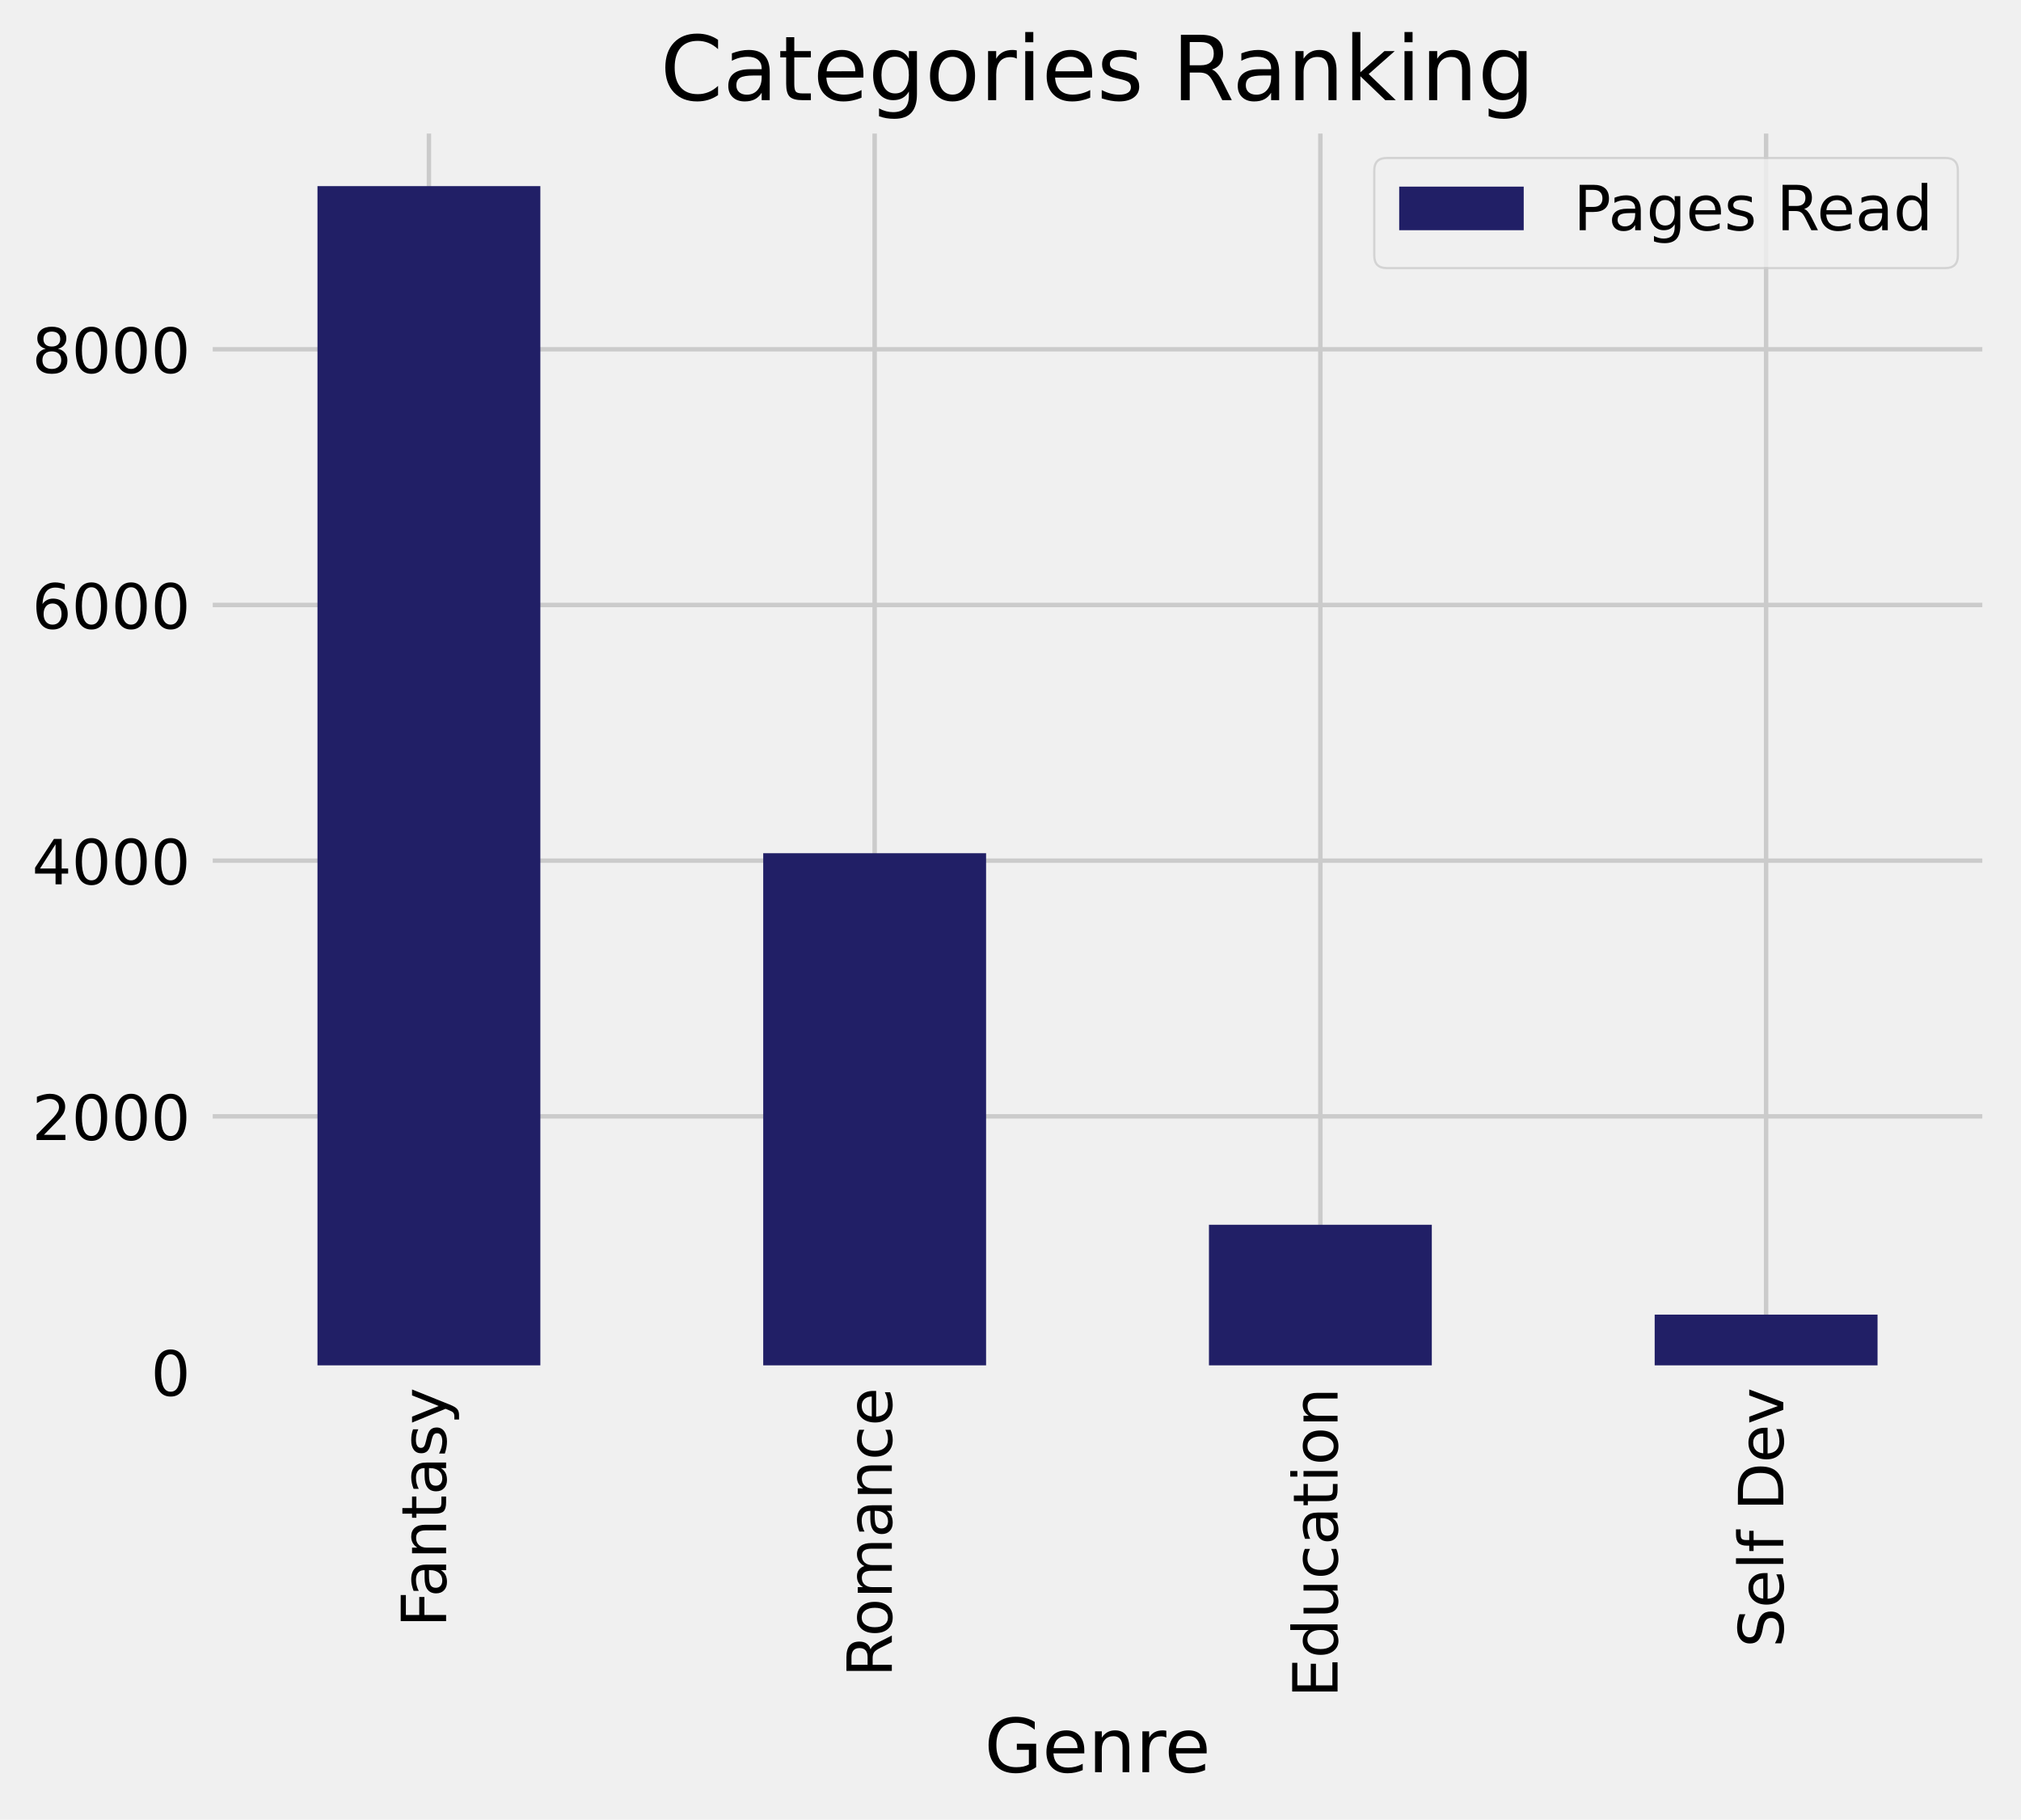
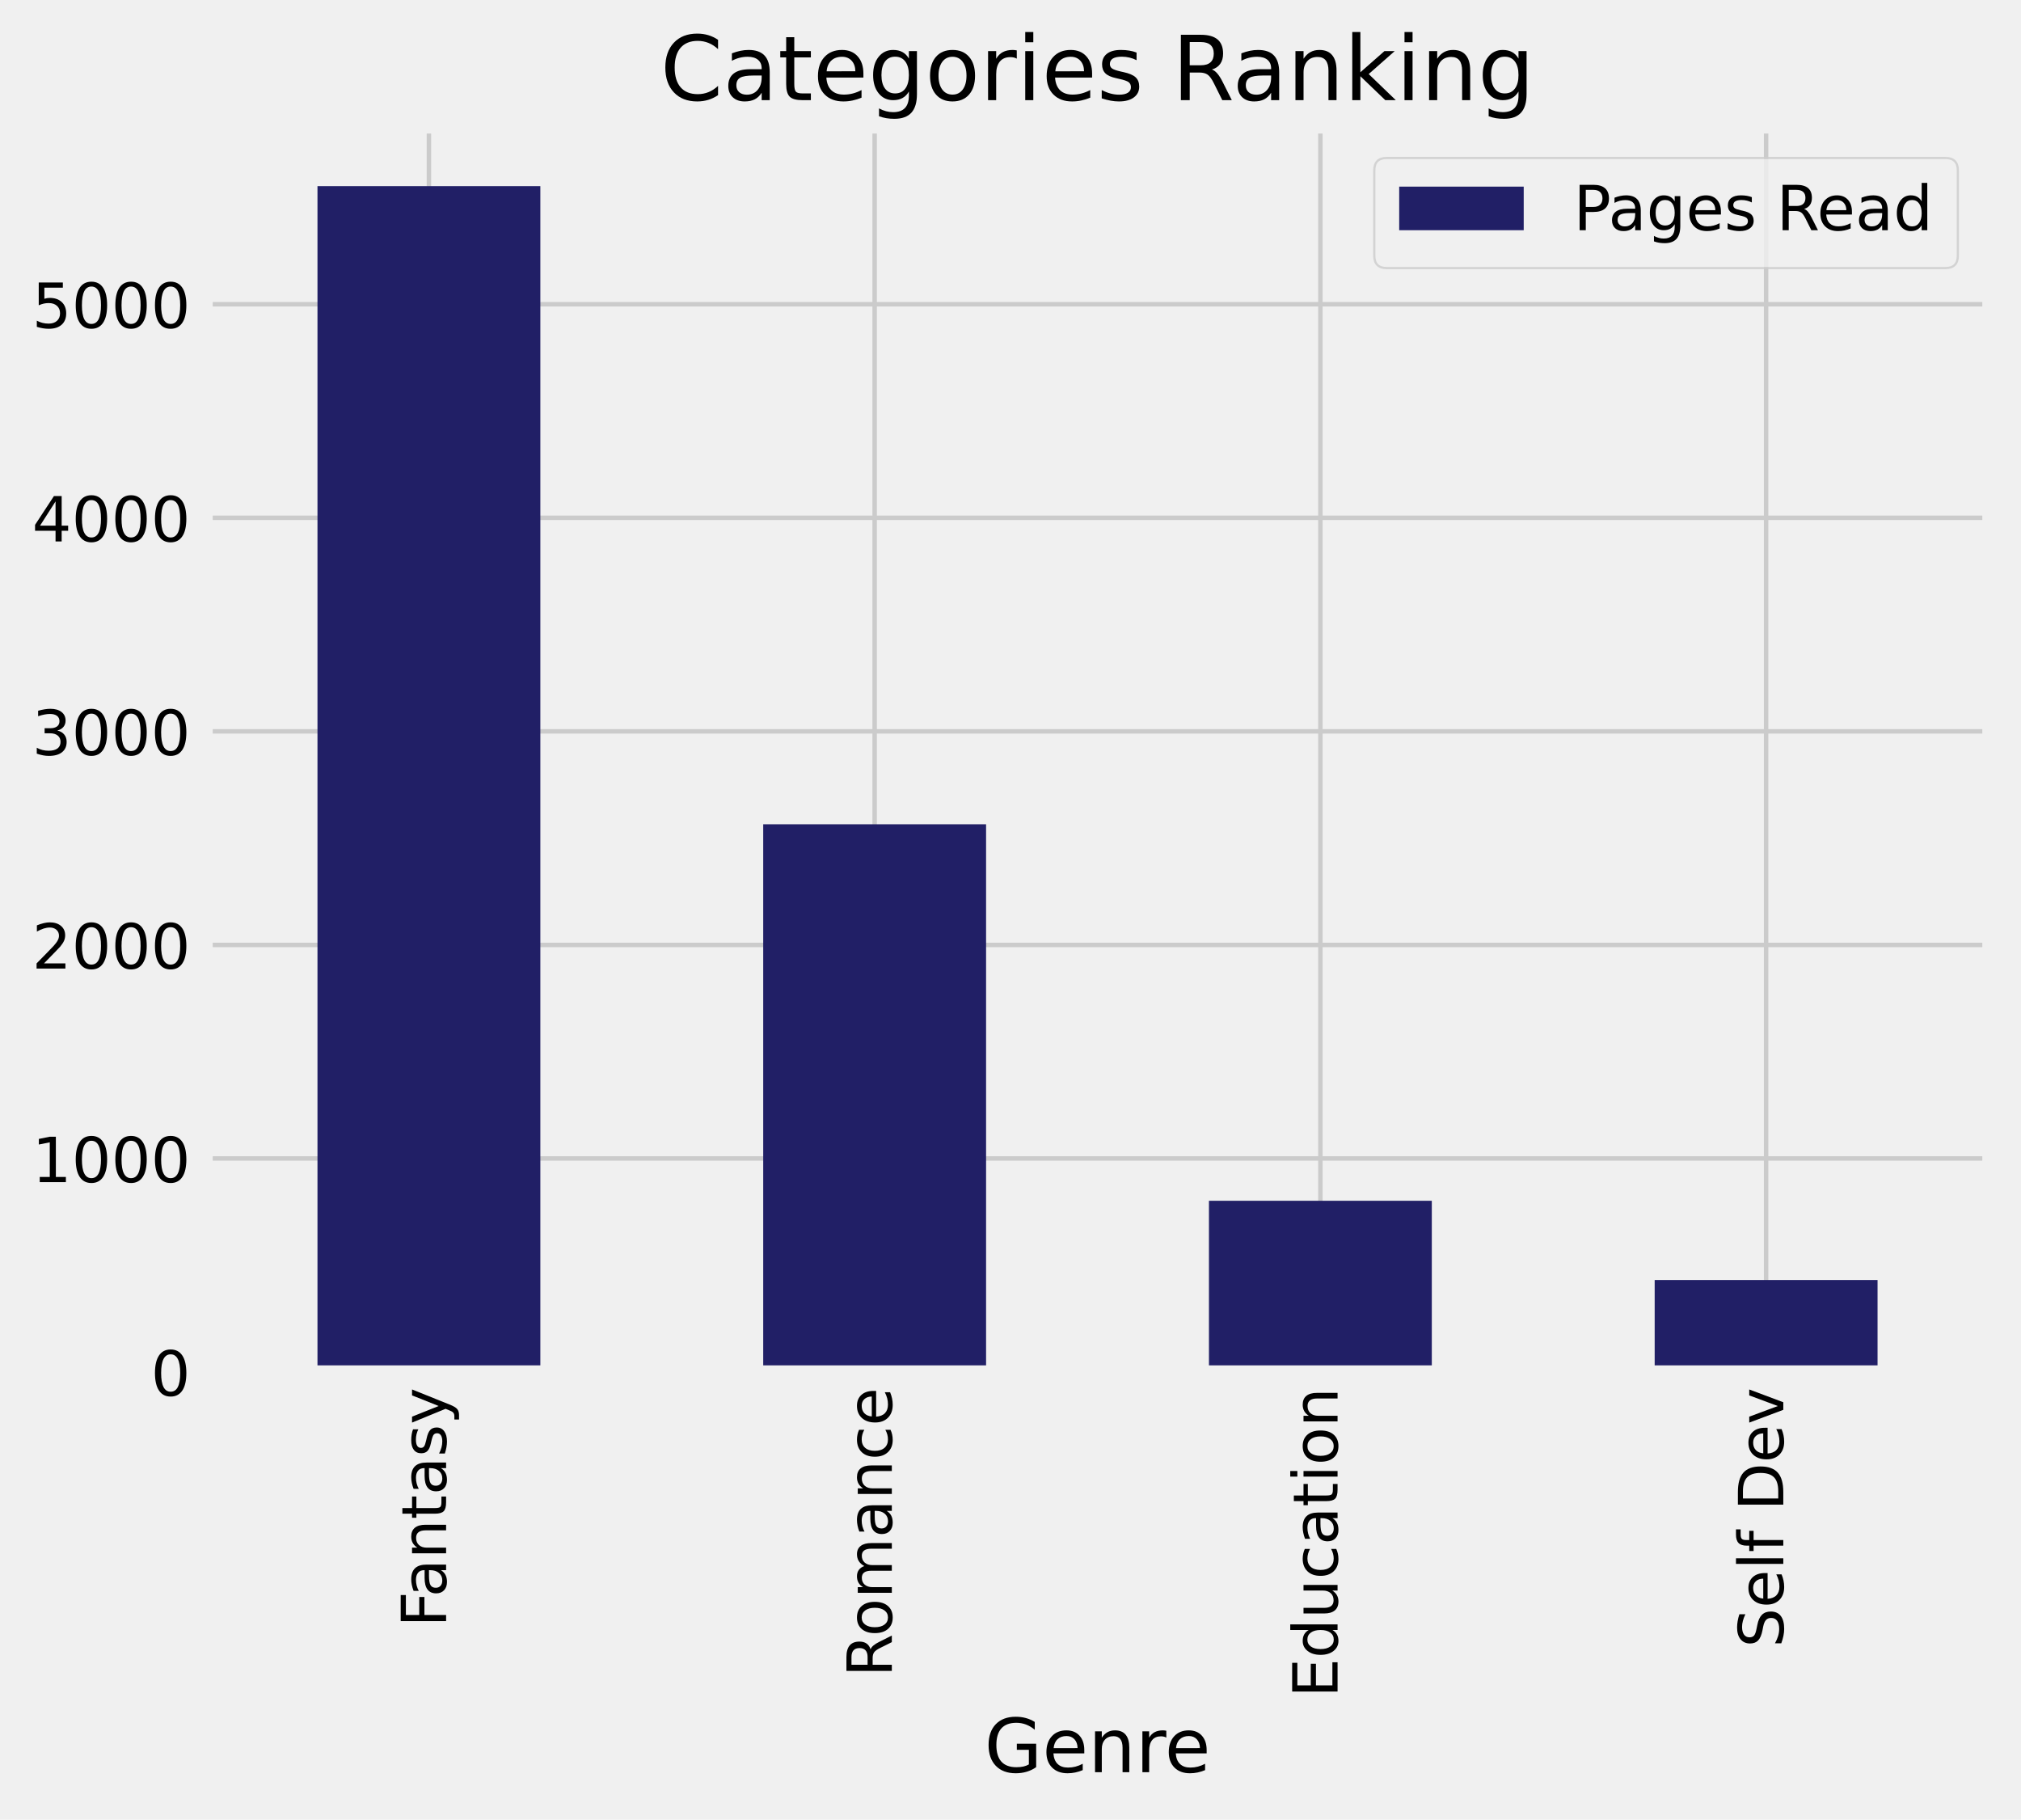
<svg xmlns="http://www.w3.org/2000/svg" xmlns:xlink="http://www.w3.org/1999/xlink" height="409.114pt" version="1.1" viewBox="0 0 454.426 409.114" width="454.426pt">
  <defs>
    <style type="text/css">
*{stroke-linecap:butt;stroke-linejoin:round;}
  </style>
  </defs>
  <g id="figure_1">
    <g id="patch_1">
      <path d="M 0 409.114  L 454.426 409.114  L 454.426 0  L 0 0  z " style="fill:#f0f0f0;" />
    </g>
    <g id="axes_1">
      <g id="patch_2">
        <path d="M 46.33 308.454  L 447.226 308.454  L 447.226 28.518  L 46.33 28.518  z " style="fill:#f0f0f0;" />
      </g>
      <g id="matplotlib.axis_1">
        <g id="xtick_1">
          <g id="line2d_1">
-             <path clip-path="url(#p2b9490c750)" d="M 96.442 308.454  L 96.442 28.518  " style="fill:none;stroke:#cbcbcb;" />
+             <path clip-path="url(#pdc44ccd1f0)" d="M 96.442 308.454  L 96.442 28.518  " style="fill:none;stroke:#cbcbcb;" />
          </g>
          <g id="line2d_2" />
          <g id="text_1">
            <defs>
              <path d="M 9.812 72.906  L 51.703 72.906  L 51.703 64.594  L 19.672 64.594  L 19.672 43.109  L 48.578 43.109  L 48.578 34.812  L 19.672 34.812  L 19.672 0  L 9.812 0  z " id="DejaVuSans-70" />
              <path d="M 34.281 27.484  Q 23.391 27.484 19.188 25  Q 14.984 22.516 14.984 16.5  Q 14.984 11.719 18.141 8.906  Q 21.297 6.109 26.703 6.109  Q 34.188 6.109 38.703 11.406  Q 43.219 16.703 43.219 25.484  L 43.219 27.484  z M 52.203 31.203  L 52.203 0  L 43.219 0  L 43.219 8.297  Q 40.141 3.328 35.547 0.953  Q 30.953 -1.422 24.312 -1.422  Q 15.922 -1.422 10.953 3.297  Q 6 8.016 6 15.922  Q 6 25.141 12.172 29.828  Q 18.359 34.516 30.609 34.516  L 43.219 34.516  L 43.219 35.406  Q 43.219 41.609 39.141 45  Q 35.062 48.391 27.688 48.391  Q 23 48.391 18.547 47.266  Q 14.109 46.141 10.016 43.891  L 10.016 52.203  Q 14.938 54.109 19.578 55.047  Q 24.219 56 28.609 56  Q 40.484 56 46.344 49.844  Q 52.203 43.703 52.203 31.203  z " id="DejaVuSans-97" />
              <path d="M 54.891 33.016  L 54.891 0  L 45.906 0  L 45.906 32.719  Q 45.906 40.484 42.875 44.328  Q 39.844 48.188 33.797 48.188  Q 26.516 48.188 22.312 43.547  Q 18.109 38.922 18.109 30.906  L 18.109 0  L 9.078 0  L 9.078 54.688  L 18.109 54.688  L 18.109 46.188  Q 21.344 51.125 25.703 53.562  Q 30.078 56 35.797 56  Q 45.219 56 50.047 50.172  Q 54.891 44.344 54.891 33.016  z " id="DejaVuSans-110" />
              <path d="M 18.312 70.219  L 18.312 54.688  L 36.812 54.688  L 36.812 47.703  L 18.312 47.703  L 18.312 18.016  Q 18.312 11.328 20.141 9.422  Q 21.969 7.516 27.594 7.516  L 36.812 7.516  L 36.812 0  L 27.594 0  Q 17.188 0 13.234 3.875  Q 9.281 7.766 9.281 18.016  L 9.281 47.703  L 2.688 47.703  L 2.688 54.688  L 9.281 54.688  L 9.281 70.219  z " id="DejaVuSans-116" />
              <path d="M 44.281 53.078  L 44.281 44.578  Q 40.484 46.531 36.375 47.5  Q 32.281 48.484 27.875 48.484  Q 21.188 48.484 17.844 46.438  Q 14.5 44.391 14.5 40.281  Q 14.5 37.156 16.891 35.375  Q 19.281 33.594 26.516 31.984  L 29.594 31.297  Q 39.156 29.25 43.188 25.516  Q 47.219 21.781 47.219 15.094  Q 47.219 7.469 41.188 3.016  Q 35.156 -1.422 24.609 -1.422  Q 20.219 -1.422 15.453 -0.562  Q 10.688 0.297 5.422 2  L 5.422 11.281  Q 10.406 8.688 15.234 7.391  Q 20.062 6.109 24.812 6.109  Q 31.156 6.109 34.562 8.281  Q 37.984 10.453 37.984 14.406  Q 37.984 18.062 35.516 20.016  Q 33.062 21.969 24.703 23.781  L 21.578 24.516  Q 13.234 26.266 9.516 29.906  Q 5.812 33.547 5.812 39.891  Q 5.812 47.609 11.281 51.797  Q 16.75 56 26.812 56  Q 31.781 56 36.172 55.266  Q 40.578 54.547 44.281 53.078  z " id="DejaVuSans-115" />
              <path d="M 32.172 -5.078  Q 28.375 -14.844 24.75 -17.812  Q 21.141 -20.797 15.094 -20.797  L 7.906 -20.797  L 7.906 -13.281  L 13.188 -13.281  Q 16.891 -13.281 18.938 -11.516  Q 21 -9.766 23.484 -3.219  L 25.094 0.875  L 2.984 54.688  L 12.5 54.688  L 29.594 11.922  L 46.688 54.688  L 56.203 54.688  z " id="DejaVuSans-121" />
            </defs>
            <g transform="translate(100.3051 365.8282)rotate(-90)scale(0.14 -0.14)">
              <use xlink:href="#DejaVuSans-70" />
              <use x="48.395" xlink:href="#DejaVuSans-97" />
              <use x="109.674" xlink:href="#DejaVuSans-110" />
              <use x="173.053" xlink:href="#DejaVuSans-116" />
              <use x="212.262" xlink:href="#DejaVuSans-97" />
              <use x="273.541" xlink:href="#DejaVuSans-115" />
              <use x="325.641" xlink:href="#DejaVuSans-121" />
            </g>
          </g>
        </g>
        <g id="xtick_2">
          <g id="line2d_3">
-             <path clip-path="url(#p2b9490c750)" d="M 196.666 308.454  L 196.666 28.518  " style="fill:none;stroke:#cbcbcb;" />
+             <path clip-path="url(#pdc44ccd1f0)" d="M 196.666 308.454  L 196.666 28.518  " style="fill:none;stroke:#cbcbcb;" />
          </g>
          <g id="line2d_4" />
          <g id="text_2">
            <defs>
              <path d="M 44.391 34.188  Q 47.562 33.109 50.562 29.594  Q 53.562 26.078 56.594 19.922  L 66.609 0  L 56 0  L 46.688 18.703  Q 43.062 26.031 39.672 28.422  Q 36.281 30.812 30.422 30.812  L 19.672 30.812  L 19.672 0  L 9.812 0  L 9.812 72.906  L 32.078 72.906  Q 44.578 72.906 50.734 67.672  Q 56.891 62.453 56.891 51.906  Q 56.891 45.016 53.688 40.469  Q 50.484 35.938 44.391 34.188  z M 19.672 64.797  L 19.672 38.922  L 32.078 38.922  Q 39.203 38.922 42.844 42.219  Q 46.484 45.516 46.484 51.906  Q 46.484 58.297 42.844 61.547  Q 39.203 64.797 32.078 64.797  z " id="DejaVuSans-82" />
              <path d="M 30.609 48.391  Q 23.391 48.391 19.188 42.75  Q 14.984 37.109 14.984 27.297  Q 14.984 17.484 19.156 11.844  Q 23.344 6.203 30.609 6.203  Q 37.797 6.203 41.984 11.859  Q 46.188 17.531 46.188 27.297  Q 46.188 37.016 41.984 42.703  Q 37.797 48.391 30.609 48.391  z M 30.609 56  Q 42.328 56 49.016 48.375  Q 55.719 40.766 55.719 27.297  Q 55.719 13.875 49.016 6.219  Q 42.328 -1.422 30.609 -1.422  Q 18.844 -1.422 12.172 6.219  Q 5.516 13.875 5.516 27.297  Q 5.516 40.766 12.172 48.375  Q 18.844 56 30.609 56  z " id="DejaVuSans-111" />
              <path d="M 52 44.188  Q 55.375 50.25 60.062 53.125  Q 64.75 56 71.094 56  Q 79.641 56 84.281 50.016  Q 88.922 44.047 88.922 33.016  L 88.922 0  L 79.891 0  L 79.891 32.719  Q 79.891 40.578 77.094 44.375  Q 74.312 48.188 68.609 48.188  Q 61.625 48.188 57.562 43.547  Q 53.516 38.922 53.516 30.906  L 53.516 0  L 44.484 0  L 44.484 32.719  Q 44.484 40.625 41.703 44.406  Q 38.922 48.188 33.109 48.188  Q 26.219 48.188 22.156 43.531  Q 18.109 38.875 18.109 30.906  L 18.109 0  L 9.078 0  L 9.078 54.688  L 18.109 54.688  L 18.109 46.188  Q 21.188 51.219 25.484 53.609  Q 29.781 56 35.688 56  Q 41.656 56 45.828 52.969  Q 50 49.953 52 44.188  z " id="DejaVuSans-109" />
              <path d="M 48.781 52.594  L 48.781 44.188  Q 44.969 46.297 41.141 47.344  Q 37.312 48.391 33.406 48.391  Q 24.656 48.391 19.812 42.844  Q 14.984 37.312 14.984 27.297  Q 14.984 17.281 19.812 11.734  Q 24.656 6.203 33.406 6.203  Q 37.312 6.203 41.141 7.25  Q 44.969 8.297 48.781 10.406  L 48.781 2.094  Q 45.016 0.344 40.984 -0.531  Q 36.969 -1.422 32.422 -1.422  Q 20.062 -1.422 12.781 6.344  Q 5.516 14.109 5.516 27.297  Q 5.516 40.672 12.859 48.328  Q 20.219 56 33.016 56  Q 37.156 56 41.109 55.141  Q 45.062 54.297 48.781 52.594  z " id="DejaVuSans-99" />
              <path d="M 56.203 29.594  L 56.203 25.203  L 14.891 25.203  Q 15.484 15.922 20.484 11.062  Q 25.484 6.203 34.422 6.203  Q 39.594 6.203 44.453 7.469  Q 49.312 8.734 54.109 11.281  L 54.109 2.781  Q 49.266 0.734 44.188 -0.344  Q 39.109 -1.422 33.891 -1.422  Q 20.797 -1.422 13.156 6.188  Q 5.516 13.812 5.516 26.812  Q 5.516 40.234 12.766 48.109  Q 20.016 56 32.328 56  Q 43.359 56 49.781 48.891  Q 56.203 41.797 56.203 29.594  z M 47.219 32.234  Q 47.125 39.594 43.094 43.984  Q 39.062 48.391 32.422 48.391  Q 24.906 48.391 20.391 44.141  Q 15.875 39.891 15.188 32.172  z " id="DejaVuSans-101" />
            </defs>
            <g transform="translate(200.5291 377.0195)rotate(-90)scale(0.14 -0.14)">
              <use xlink:href="#DejaVuSans-82" />
              <use x="64.982" xlink:href="#DejaVuSans-111" />
              <use x="126.164" xlink:href="#DejaVuSans-109" />
              <use x="223.576" xlink:href="#DejaVuSans-97" />
              <use x="284.855" xlink:href="#DejaVuSans-110" />
              <use x="348.234" xlink:href="#DejaVuSans-99" />
              <use x="403.215" xlink:href="#DejaVuSans-101" />
            </g>
          </g>
        </g>
        <g id="xtick_3">
          <g id="line2d_5">
-             <path clip-path="url(#p2b9490c750)" d="M 296.89 308.454  L 296.89 28.518  " style="fill:none;stroke:#cbcbcb;" />
+             <path clip-path="url(#pdc44ccd1f0)" d="M 296.89 308.454  L 296.89 28.518  " style="fill:none;stroke:#cbcbcb;" />
          </g>
          <g id="line2d_6" />
          <g id="text_3">
            <defs>
              <path d="M 9.812 72.906  L 55.906 72.906  L 55.906 64.594  L 19.672 64.594  L 19.672 43.016  L 54.391 43.016  L 54.391 34.719  L 19.672 34.719  L 19.672 8.297  L 56.781 8.297  L 56.781 0  L 9.812 0  z " id="DejaVuSans-69" />
              <path d="M 45.406 46.391  L 45.406 75.984  L 54.391 75.984  L 54.391 0  L 45.406 0  L 45.406 8.203  Q 42.578 3.328 38.25 0.953  Q 33.938 -1.422 27.875 -1.422  Q 17.969 -1.422 11.734 6.484  Q 5.516 14.406 5.516 27.297  Q 5.516 40.188 11.734 48.094  Q 17.969 56 27.875 56  Q 33.938 56 38.25 53.625  Q 42.578 51.266 45.406 46.391  z M 14.797 27.297  Q 14.797 17.391 18.875 11.75  Q 22.953 6.109 30.078 6.109  Q 37.203 6.109 41.297 11.75  Q 45.406 17.391 45.406 27.297  Q 45.406 37.203 41.297 42.844  Q 37.203 48.484 30.078 48.484  Q 22.953 48.484 18.875 42.844  Q 14.797 37.203 14.797 27.297  z " id="DejaVuSans-100" />
              <path d="M 8.5 21.578  L 8.5 54.688  L 17.484 54.688  L 17.484 21.922  Q 17.484 14.156 20.5 10.266  Q 23.531 6.391 29.594 6.391  Q 36.859 6.391 41.078 11.031  Q 45.312 15.672 45.312 23.688  L 45.312 54.688  L 54.297 54.688  L 54.297 0  L 45.312 0  L 45.312 8.406  Q 42.047 3.422 37.719 1  Q 33.406 -1.422 27.688 -1.422  Q 18.266 -1.422 13.375 4.438  Q 8.5 10.297 8.5 21.578  z M 31.109 56  z " id="DejaVuSans-117" />
              <path d="M 9.422 54.688  L 18.406 54.688  L 18.406 0  L 9.422 0  z M 9.422 75.984  L 18.406 75.984  L 18.406 64.594  L 9.422 64.594  z " id="DejaVuSans-105" />
            </defs>
            <g transform="translate(300.7531 381.6548)rotate(-90)scale(0.14 -0.14)">
              <use xlink:href="#DejaVuSans-69" />
              <use x="63.184" xlink:href="#DejaVuSans-100" />
              <use x="126.66" xlink:href="#DejaVuSans-117" />
              <use x="190.039" xlink:href="#DejaVuSans-99" />
              <use x="245.02" xlink:href="#DejaVuSans-97" />
              <use x="306.299" xlink:href="#DejaVuSans-116" />
              <use x="345.508" xlink:href="#DejaVuSans-105" />
              <use x="373.291" xlink:href="#DejaVuSans-111" />
              <use x="434.473" xlink:href="#DejaVuSans-110" />
            </g>
          </g>
        </g>
        <g id="xtick_4">
          <g id="line2d_7">
-             <path clip-path="url(#p2b9490c750)" d="M 397.114 308.454  L 397.114 28.518  " style="fill:none;stroke:#cbcbcb;" />
+             <path clip-path="url(#pdc44ccd1f0)" d="M 397.114 308.454  L 397.114 28.518  " style="fill:none;stroke:#cbcbcb;" />
          </g>
          <g id="line2d_8" />
          <g id="text_4">
            <defs>
              <path d="M 53.516 70.516  L 53.516 60.891  Q 47.906 63.578 42.922 64.891  Q 37.938 66.219 33.297 66.219  Q 25.25 66.219 20.875 63.094  Q 16.5 59.969 16.5 54.203  Q 16.5 49.359 19.406 46.891  Q 22.312 44.438 30.422 42.922  L 36.375 41.703  Q 47.406 39.594 52.656 34.297  Q 57.906 29 57.906 20.125  Q 57.906 9.516 50.797 4.047  Q 43.703 -1.422 29.984 -1.422  Q 24.812 -1.422 18.969 -0.25  Q 13.141 0.922 6.891 3.219  L 6.891 13.375  Q 12.891 10.016 18.656 8.297  Q 24.422 6.594 29.984 6.594  Q 38.422 6.594 43.016 9.906  Q 47.609 13.234 47.609 19.391  Q 47.609 24.75 44.312 27.781  Q 41.016 30.812 33.5 32.328  L 27.484 33.5  Q 16.453 35.688 11.516 40.375  Q 6.594 45.062 6.594 53.422  Q 6.594 63.094 13.406 68.656  Q 20.219 74.219 32.172 74.219  Q 37.312 74.219 42.625 73.281  Q 47.953 72.359 53.516 70.516  z " id="DejaVuSans-83" />
              <path d="M 9.422 75.984  L 18.406 75.984  L 18.406 0  L 9.422 0  z " id="DejaVuSans-108" />
              <path d="M 37.109 75.984  L 37.109 68.5  L 28.516 68.5  Q 23.688 68.5 21.797 66.547  Q 19.922 64.594 19.922 59.516  L 19.922 54.688  L 34.719 54.688  L 34.719 47.703  L 19.922 47.703  L 19.922 0  L 10.891 0  L 10.891 47.703  L 2.297 47.703  L 2.297 54.688  L 10.891 54.688  L 10.891 58.5  Q 10.891 67.625 15.141 71.797  Q 19.391 75.984 28.609 75.984  z " id="DejaVuSans-102" />
              <path id="DejaVuSans-32" />
              <path d="M 19.672 64.797  L 19.672 8.109  L 31.594 8.109  Q 46.688 8.109 53.688 14.938  Q 60.688 21.781 60.688 36.531  Q 60.688 51.172 53.688 57.984  Q 46.688 64.797 31.594 64.797  z M 9.812 72.906  L 30.078 72.906  Q 51.266 72.906 61.172 64.094  Q 71.094 55.281 71.094 36.531  Q 71.094 17.672 61.125 8.828  Q 51.172 0 30.078 0  L 9.812 0  z " id="DejaVuSans-68" />
              <path d="M 2.984 54.688  L 12.5 54.688  L 29.594 8.797  L 46.688 54.688  L 56.203 54.688  L 35.688 0  L 23.484 0  z " id="DejaVuSans-118" />
            </defs>
            <g transform="translate(400.9771 370.4044)rotate(-90)scale(0.14 -0.14)">
              <use xlink:href="#DejaVuSans-83" />
              <use x="63.477" xlink:href="#DejaVuSans-101" />
              <use x="125" xlink:href="#DejaVuSans-108" />
              <use x="152.783" xlink:href="#DejaVuSans-102" />
              <use x="187.988" xlink:href="#DejaVuSans-32" />
              <use x="219.775" xlink:href="#DejaVuSans-68" />
              <use x="296.777" xlink:href="#DejaVuSans-101" />
              <use x="358.301" xlink:href="#DejaVuSans-118" />
            </g>
          </g>
        </g>
        <g id="text_5">
          <defs>
            <path d="M 59.516 10.406  L 59.516 29.984  L 43.406 29.984  L 43.406 38.094  L 69.281 38.094  L 69.281 6.781  Q 63.578 2.734 56.688 0.656  Q 49.812 -1.422 42 -1.422  Q 24.906 -1.422 15.25 8.562  Q 5.609 18.562 5.609 36.375  Q 5.609 54.25 15.25 64.234  Q 24.906 74.219 42 74.219  Q 49.125 74.219 55.547 72.453  Q 61.969 70.703 67.391 67.281  L 67.391 56.781  Q 61.922 61.422 55.766 63.766  Q 49.609 66.109 42.828 66.109  Q 29.438 66.109 22.719 58.641  Q 16.016 51.172 16.016 36.375  Q 16.016 21.625 22.719 14.156  Q 29.438 6.688 42.828 6.688  Q 48.047 6.688 52.141 7.594  Q 56.25 8.5 59.516 10.406  z " id="DejaVuSans-71" />
            <path d="M 41.109 46.297  Q 39.594 47.172 37.812 47.578  Q 36.031 48 33.891 48  Q 26.266 48 22.188 43.047  Q 18.109 38.094 18.109 28.812  L 18.109 0  L 9.078 0  L 9.078 54.688  L 18.109 54.688  L 18.109 46.188  Q 20.953 51.172 25.484 53.578  Q 30.031 56 36.531 56  Q 37.453 56 38.578 55.875  Q 39.703 55.766 41.062 55.516  z " id="DejaVuSans-114" />
          </defs>
          <g transform="translate(221.3444 398.4201)scale(0.168 -0.168)">
            <use xlink:href="#DejaVuSans-71" />
            <use x="77.49" xlink:href="#DejaVuSans-101" />
            <use x="139.014" xlink:href="#DejaVuSans-110" />
            <use x="202.393" xlink:href="#DejaVuSans-114" />
            <use x="241.256" xlink:href="#DejaVuSans-101" />
          </g>
        </g>
      </g>
      <g id="matplotlib.axis_2">
        <g id="ytick_1">
          <g id="line2d_9">
-             <path clip-path="url(#p2b9490c750)" d="M 46.33 308.454  L 447.226 308.454  " style="fill:none;stroke:#cbcbcb;" />
+             <path clip-path="url(#pdc44ccd1f0)" d="M 46.33 308.454  L 447.226 308.454  " style="fill:none;stroke:#cbcbcb;" />
          </g>
          <g id="line2d_10" />
          <g id="text_6">
            <defs>
              <path d="M 31.781 66.406  Q 24.172 66.406 20.328 58.906  Q 16.5 51.422 16.5 36.375  Q 16.5 21.391 20.328 13.891  Q 24.172 6.391 31.781 6.391  Q 39.453 6.391 43.281 13.891  Q 47.125 21.391 47.125 36.375  Q 47.125 51.422 43.281 58.906  Q 39.453 66.406 31.781 66.406  z M 31.781 74.219  Q 44.047 74.219 50.516 64.516  Q 56.984 54.828 56.984 36.375  Q 56.984 17.969 50.516 8.266  Q 44.047 -1.422 31.781 -1.422  Q 19.531 -1.422 13.062 8.266  Q 6.594 17.969 6.594 36.375  Q 6.594 54.828 13.062 64.516  Q 19.531 74.219 31.781 74.219  z " id="DejaVuSans-48" />
            </defs>
            <g transform="translate(33.9225 313.7734)scale(0.14 -0.14)">
              <use xlink:href="#DejaVuSans-48" />
            </g>
          </g>
        </g>
        <g id="ytick_2">
          <g id="line2d_11">
-             <path clip-path="url(#p2b9490c750)" d="M 46.33 250.972  L 447.226 250.972  " style="fill:none;stroke:#cbcbcb;" />
+             <path clip-path="url(#pdc44ccd1f0)" d="M 46.33 260.443  L 447.226 260.443  " style="fill:none;stroke:#cbcbcb;" />
          </g>
          <g id="line2d_12" />
          <g id="text_7">
            <defs>
-               <path d="M 19.188 8.297  L 53.609 8.297  L 53.609 0  L 7.328 0  L 7.328 8.297  Q 12.938 14.109 22.625 23.891  Q 32.328 33.688 34.812 36.531  Q 39.547 41.844 41.422 45.531  Q 43.312 49.219 43.312 52.781  Q 43.312 58.594 39.234 62.25  Q 35.156 65.922 28.609 65.922  Q 23.969 65.922 18.812 64.312  Q 13.672 62.703 7.812 59.422  L 7.812 69.391  Q 13.766 71.781 18.938 73  Q 24.125 74.219 28.422 74.219  Q 39.75 74.219 46.484 68.547  Q 53.219 62.891 53.219 53.422  Q 53.219 48.922 51.531 44.891  Q 49.859 40.875 45.406 35.406  Q 44.188 33.984 37.641 27.219  Q 31.109 20.453 19.188 8.297  z " id="DejaVuSans-50" />
-             </defs>
-             <g transform="translate(7.2 256.2905)scale(0.14 -0.14)">
-               <use xlink:href="#DejaVuSans-50" />
+               <path d="M 12.406 8.297  L 28.516 8.297  L 28.516 63.922  L 10.984 60.406  L 10.984 69.391  L 28.422 72.906  L 38.281 72.906  L 38.281 8.297  L 54.391 8.297  L 54.391 0  L 12.406 0  z " id="DejaVuSans-49" />
+             </defs>
+             <g transform="translate(7.2 265.7622)scale(0.14 -0.14)">
+               <use xlink:href="#DejaVuSans-49" />
              <use x="63.623" xlink:href="#DejaVuSans-48" />
              <use x="127.246" xlink:href="#DejaVuSans-48" />
              <use x="190.869" xlink:href="#DejaVuSans-48" />
            </g>
          </g>
        </g>
        <g id="ytick_3">
          <g id="line2d_13">
-             <path clip-path="url(#p2b9490c750)" d="M 46.33 193.489  L 447.226 193.489  " style="fill:none;stroke:#cbcbcb;" />
+             <path clip-path="url(#pdc44ccd1f0)" d="M 46.33 212.432  L 447.226 212.432  " style="fill:none;stroke:#cbcbcb;" />
          </g>
          <g id="line2d_14" />
          <g id="text_8">
            <defs>
-               <path d="M 37.797 64.312  L 12.891 25.391  L 37.797 25.391  z M 35.203 72.906  L 47.609 72.906  L 47.609 25.391  L 58.016 25.391  L 58.016 17.188  L 47.609 17.188  L 47.609 0  L 37.797 0  L 37.797 17.188  L 4.891 17.188  L 4.891 26.703  z " id="DejaVuSans-52" />
-             </defs>
-             <g transform="translate(7.2 198.8075)scale(0.14 -0.14)">
-               <use xlink:href="#DejaVuSans-52" />
+               <path d="M 19.188 8.297  L 53.609 8.297  L 53.609 0  L 7.328 0  L 7.328 8.297  Q 12.938 14.109 22.625 23.891  Q 32.328 33.688 34.812 36.531  Q 39.547 41.844 41.422 45.531  Q 43.312 49.219 43.312 52.781  Q 43.312 58.594 39.234 62.25  Q 35.156 65.922 28.609 65.922  Q 23.969 65.922 18.812 64.312  Q 13.672 62.703 7.812 59.422  L 7.812 69.391  Q 13.766 71.781 18.938 73  Q 24.125 74.219 28.422 74.219  Q 39.75 74.219 46.484 68.547  Q 53.219 62.891 53.219 53.422  Q 53.219 48.922 51.531 44.891  Q 49.859 40.875 45.406 35.406  Q 44.188 33.984 37.641 27.219  Q 31.109 20.453 19.188 8.297  z " id="DejaVuSans-50" />
+             </defs>
+             <g transform="translate(7.2 217.7511)scale(0.14 -0.14)">
+               <use xlink:href="#DejaVuSans-50" />
              <use x="63.623" xlink:href="#DejaVuSans-48" />
              <use x="127.246" xlink:href="#DejaVuSans-48" />
              <use x="190.869" xlink:href="#DejaVuSans-48" />
            </g>
          </g>
        </g>
        <g id="ytick_4">
          <g id="line2d_15">
-             <path clip-path="url(#p2b9490c750)" d="M 46.33 136.006  L 447.226 136.006  " style="fill:none;stroke:#cbcbcb;" />
+             <path clip-path="url(#pdc44ccd1f0)" d="M 46.33 164.421  L 447.226 164.421  " style="fill:none;stroke:#cbcbcb;" />
          </g>
          <g id="line2d_16" />
          <g id="text_9">
            <defs>
-               <path d="M 33.016 40.375  Q 26.375 40.375 22.484 35.828  Q 18.609 31.297 18.609 23.391  Q 18.609 15.531 22.484 10.953  Q 26.375 6.391 33.016 6.391  Q 39.656 6.391 43.531 10.953  Q 47.406 15.531 47.406 23.391  Q 47.406 31.297 43.531 35.828  Q 39.656 40.375 33.016 40.375  z M 52.594 71.297  L 52.594 62.312  Q 48.875 64.062 45.094 64.984  Q 41.312 65.922 37.594 65.922  Q 27.828 65.922 22.672 59.328  Q 17.531 52.734 16.797 39.406  Q 19.672 43.656 24.016 45.922  Q 28.375 48.188 33.594 48.188  Q 44.578 48.188 50.953 41.516  Q 57.328 34.859 57.328 23.391  Q 57.328 12.156 50.688 5.359  Q 44.047 -1.422 33.016 -1.422  Q 20.359 -1.422 13.672 8.266  Q 6.984 17.969 6.984 36.375  Q 6.984 53.656 15.188 63.938  Q 23.391 74.219 37.203 74.219  Q 40.922 74.219 44.703 73.484  Q 48.484 72.75 52.594 71.297  z " id="DejaVuSans-54" />
-             </defs>
-             <g transform="translate(7.2 141.3246)scale(0.14 -0.14)">
-               <use xlink:href="#DejaVuSans-54" />
+               <path d="M 40.578 39.312  Q 47.656 37.797 51.625 33  Q 55.609 28.219 55.609 21.188  Q 55.609 10.406 48.188 4.484  Q 40.766 -1.422 27.094 -1.422  Q 22.516 -1.422 17.656 -0.516  Q 12.797 0.391 7.625 2.203  L 7.625 11.719  Q 11.719 9.328 16.594 8.109  Q 21.484 6.891 26.812 6.891  Q 36.078 6.891 40.938 10.547  Q 45.797 14.203 45.797 21.188  Q 45.797 27.641 41.281 31.266  Q 36.766 34.906 28.719 34.906  L 20.219 34.906  L 20.219 43.016  L 29.109 43.016  Q 36.375 43.016 40.234 45.922  Q 44.094 48.828 44.094 54.297  Q 44.094 59.906 40.109 62.906  Q 36.141 65.922 28.719 65.922  Q 24.656 65.922 20.016 65.031  Q 15.375 64.156 9.812 62.312  L 9.812 71.094  Q 15.438 72.656 20.344 73.438  Q 25.25 74.219 29.594 74.219  Q 40.828 74.219 47.359 69.109  Q 53.906 64.016 53.906 55.328  Q 53.906 49.266 50.438 45.094  Q 46.969 40.922 40.578 39.312  z " id="DejaVuSans-51" />
+             </defs>
+             <g transform="translate(7.2 169.74)scale(0.14 -0.14)">
+               <use xlink:href="#DejaVuSans-51" />
              <use x="63.623" xlink:href="#DejaVuSans-48" />
              <use x="127.246" xlink:href="#DejaVuSans-48" />
              <use x="190.869" xlink:href="#DejaVuSans-48" />
            </g>
          </g>
        </g>
        <g id="ytick_5">
          <g id="line2d_17">
-             <path clip-path="url(#p2b9490c750)" d="M 46.33 78.523  L 447.226 78.523  " style="fill:none;stroke:#cbcbcb;" />
+             <path clip-path="url(#pdc44ccd1f0)" d="M 46.33 116.41  L 447.226 116.41  " style="fill:none;stroke:#cbcbcb;" />
          </g>
          <g id="line2d_18" />
          <g id="text_10">
            <defs>
-               <path d="M 31.781 34.625  Q 24.75 34.625 20.719 30.859  Q 16.703 27.094 16.703 20.516  Q 16.703 13.922 20.719 10.156  Q 24.75 6.391 31.781 6.391  Q 38.812 6.391 42.859 10.172  Q 46.922 13.969 46.922 20.516  Q 46.922 27.094 42.891 30.859  Q 38.875 34.625 31.781 34.625  z M 21.922 38.812  Q 15.578 40.375 12.031 44.719  Q 8.5 49.078 8.5 55.328  Q 8.5 64.062 14.719 69.141  Q 20.953 74.219 31.781 74.219  Q 42.672 74.219 48.875 69.141  Q 55.078 64.062 55.078 55.328  Q 55.078 49.078 51.531 44.719  Q 48 40.375 41.703 38.812  Q 48.828 37.156 52.797 32.312  Q 56.781 27.484 56.781 20.516  Q 56.781 9.906 50.312 4.234  Q 43.844 -1.422 31.781 -1.422  Q 19.734 -1.422 13.25 4.234  Q 6.781 9.906 6.781 20.516  Q 6.781 27.484 10.781 32.312  Q 14.797 37.156 21.922 38.812  z M 18.312 54.391  Q 18.312 48.734 21.844 45.562  Q 25.391 42.391 31.781 42.391  Q 38.141 42.391 41.719 45.562  Q 45.312 48.734 45.312 54.391  Q 45.312 60.062 41.719 63.234  Q 38.141 66.406 31.781 66.406  Q 25.391 66.406 21.844 63.234  Q 18.312 60.062 18.312 54.391  z " id="DejaVuSans-56" />
-             </defs>
-             <g transform="translate(7.2 83.84173)scale(0.14 -0.14)">
-               <use xlink:href="#DejaVuSans-56" />
+               <path d="M 37.797 64.312  L 12.891 25.391  L 37.797 25.391  z M 35.203 72.906  L 47.609 72.906  L 47.609 25.391  L 58.016 25.391  L 58.016 17.188  L 47.609 17.188  L 47.609 0  L 37.797 0  L 37.797 17.188  L 4.891 17.188  L 4.891 26.703  z " id="DejaVuSans-52" />
+             </defs>
+             <g transform="translate(7.2 121.7289)scale(0.14 -0.14)">
+               <use xlink:href="#DejaVuSans-52" />
+               <use x="63.623" xlink:href="#DejaVuSans-48" />
+               <use x="127.246" xlink:href="#DejaVuSans-48" />
+               <use x="190.869" xlink:href="#DejaVuSans-48" />
+             </g>
+           </g>
+         </g>
+         <g id="ytick_6">
+           <g id="line2d_19">
+             <path clip-path="url(#pdc44ccd1f0)" d="M 46.33 68.399  L 447.226 68.399  " style="fill:none;stroke:#cbcbcb;" />
+           </g>
+           <g id="line2d_20" />
+           <g id="text_11">
+             <defs>
+               <path d="M 10.797 72.906  L 49.516 72.906  L 49.516 64.594  L 19.828 64.594  L 19.828 46.734  Q 21.969 47.469 24.109 47.828  Q 26.266 48.188 28.422 48.188  Q 40.625 48.188 47.75 41.5  Q 54.891 34.812 54.891 23.391  Q 54.891 11.625 47.562 5.094  Q 40.234 -1.422 26.906 -1.422  Q 22.312 -1.422 17.547 -0.641  Q 12.797 0.141 7.719 1.703  L 7.719 11.625  Q 12.109 9.234 16.797 8.062  Q 21.484 6.891 26.703 6.891  Q 35.156 6.891 40.078 11.328  Q 45.016 15.766 45.016 23.391  Q 45.016 31 40.078 35.438  Q 35.156 39.891 26.703 39.891  Q 22.75 39.891 18.812 39.016  Q 14.891 38.141 10.797 36.281  z " id="DejaVuSans-53" />
+             </defs>
+             <g transform="translate(7.2 73.71779)scale(0.14 -0.14)">
+               <use xlink:href="#DejaVuSans-53" />
              <use x="63.623" xlink:href="#DejaVuSans-48" />
              <use x="127.246" xlink:href="#DejaVuSans-48" />
              <use x="190.869" xlink:href="#DejaVuSans-48" />
            </g>
          </g>
        </g>
      </g>
      <g id="patch_3">
-         <path clip-path="url(#p2b9490c750)" d="M 71.386 308.454  L 121.498 308.454  L 121.498 41.849  L 71.386 41.849  z " style="fill:#211f66;" />
+         <path clip-path="url(#pdc44ccd1f0)" d="M 71.386 308.454  L 121.498 308.454  L 121.498 41.849  L 71.386 41.849  z " style="fill:#211f66;" />
      </g>
      <g id="patch_4">
-         <path clip-path="url(#p2b9490c750)" d="M 171.61 308.454  L 221.722 308.454  L 221.722 191.822  L 171.61 191.822  z " style="fill:#211f66;" />
+         <path clip-path="url(#pdc44ccd1f0)" d="M 171.61 308.454  L 221.722 308.454  L 221.722 185.306  L 171.61 185.306  z " style="fill:#211f66;" />
      </g>
      <g id="patch_5">
-         <path clip-path="url(#p2b9490c750)" d="M 271.834 308.454  L 321.946 308.454  L 321.946 275.344  L 271.834 275.344  z " style="fill:#211f66;" />
+         <path clip-path="url(#pdc44ccd1f0)" d="M 271.834 308.454  L 321.946 308.454  L 321.946 269.95  L 271.834 269.95  z " style="fill:#211f66;" />
      </g>
      <g id="patch_6">
-         <path clip-path="url(#p2b9490c750)" d="M 372.058 308.454  L 422.17 308.454  L 422.17 295.55  L 372.058 295.55  z " style="fill:#211f66;" />
+         <path clip-path="url(#pdc44ccd1f0)" d="M 372.058 308.454  L 422.17 308.454  L 422.17 287.762  L 372.058 287.762  z " style="fill:#211f66;" />
      </g>
      <g id="patch_7">
        <path d="M 46.33 308.454  L 46.33 28.518  " style="fill:none;stroke:#f0f0f0;stroke-linecap:square;stroke-linejoin:miter;stroke-width:3;" />
      </g>
      <g id="patch_8">
        <path d="M 447.226 308.454  L 447.226 28.518  " style="fill:none;stroke:#f0f0f0;stroke-linecap:square;stroke-linejoin:miter;stroke-width:3;" />
      </g>
      <g id="patch_9">
        <path d="M 46.33 308.454  L 447.226 308.454  " style="fill:none;stroke:#f0f0f0;stroke-linecap:square;stroke-linejoin:miter;stroke-width:3;" />
      </g>
      <g id="patch_10">
        <path d="M 46.33 28.518  L 447.226 28.518  " style="fill:none;stroke:#f0f0f0;stroke-linecap:square;stroke-linejoin:miter;stroke-width:3;" />
      </g>
-       <g id="text_11">
+       <g id="text_12">
        <defs>
          <path d="M 64.406 67.281  L 64.406 56.891  Q 59.422 61.531 53.781 63.812  Q 48.141 66.109 41.797 66.109  Q 29.297 66.109 22.656 58.469  Q 16.016 50.828 16.016 36.375  Q 16.016 21.969 22.656 14.328  Q 29.297 6.688 41.797 6.688  Q 48.141 6.688 53.781 8.984  Q 59.422 11.281 64.406 15.922  L 64.406 5.609  Q 59.234 2.094 53.438 0.328  Q 47.656 -1.422 41.219 -1.422  Q 24.656 -1.422 15.125 8.703  Q 5.609 18.844 5.609 36.375  Q 5.609 53.953 15.125 64.078  Q 24.656 74.219 41.219 74.219  Q 47.75 74.219 53.531 72.484  Q 59.328 70.75 64.406 67.281  z " id="DejaVuSans-67" />
          <path d="M 45.406 27.984  Q 45.406 37.75 41.375 43.109  Q 37.359 48.484 30.078 48.484  Q 22.859 48.484 18.828 43.109  Q 14.797 37.75 14.797 27.984  Q 14.797 18.266 18.828 12.891  Q 22.859 7.516 30.078 7.516  Q 37.359 7.516 41.375 12.891  Q 45.406 18.266 45.406 27.984  z M 54.391 6.781  Q 54.391 -7.172 48.188 -13.984  Q 42 -20.797 29.203 -20.797  Q 24.469 -20.797 20.266 -20.094  Q 16.062 -19.391 12.109 -17.922  L 12.109 -9.188  Q 16.062 -11.328 19.922 -12.344  Q 23.781 -13.375 27.781 -13.375  Q 36.625 -13.375 41.016 -8.766  Q 45.406 -4.156 45.406 5.172  L 45.406 9.625  Q 42.625 4.781 38.281 2.391  Q 33.938 0 27.875 0  Q 17.828 0 11.672 7.656  Q 5.516 15.328 5.516 27.984  Q 5.516 40.672 11.672 48.328  Q 17.828 56 27.875 56  Q 33.938 56 38.281 53.609  Q 42.625 51.219 45.406 46.391  L 45.406 54.688  L 54.391 54.688  z " id="DejaVuSans-103" />
          <path d="M 9.078 75.984  L 18.109 75.984  L 18.109 31.109  L 44.922 54.688  L 56.391 54.688  L 27.391 29.109  L 57.625 0  L 45.906 0  L 18.109 26.703  L 18.109 0  L 9.078 0  z " id="DejaVuSans-107" />
        </defs>
        <g transform="translate(148.4728 22.51845)scale(0.2016 -0.2016)">
          <use xlink:href="#DejaVuSans-67" />
          <use x="69.824" xlink:href="#DejaVuSans-97" />
          <use x="131.104" xlink:href="#DejaVuSans-116" />
          <use x="170.312" xlink:href="#DejaVuSans-101" />
          <use x="231.836" xlink:href="#DejaVuSans-103" />
          <use x="295.312" xlink:href="#DejaVuSans-111" />
          <use x="356.494" xlink:href="#DejaVuSans-114" />
          <use x="397.607" xlink:href="#DejaVuSans-105" />
          <use x="425.391" xlink:href="#DejaVuSans-101" />
          <use x="486.914" xlink:href="#DejaVuSans-115" />
          <use x="539.014" xlink:href="#DejaVuSans-32" />
          <use x="570.801" xlink:href="#DejaVuSans-82" />
          <use x="638.033" xlink:href="#DejaVuSans-97" />
          <use x="699.312" xlink:href="#DejaVuSans-110" />
          <use x="762.691" xlink:href="#DejaVuSans-107" />
          <use x="820.602" xlink:href="#DejaVuSans-105" />
          <use x="848.385" xlink:href="#DejaVuSans-110" />
          <use x="911.764" xlink:href="#DejaVuSans-103" />
        </g>
      </g>
      <g id="legend_1">
        <g id="patch_11">
          <path d="M 311.811 60.268  L 437.426 60.268  Q 440.226 60.268 440.226 57.468  L 440.226 38.318  Q 440.226 35.518 437.426 35.518  L 311.811 35.518  Q 309.011 35.518 309.011 38.318  L 309.011 57.468  Q 309.011 60.268 311.811 60.268  z " style="fill:#f0f0f0;opacity:0.8;stroke:#cccccc;stroke-linejoin:miter;stroke-width:0.5;" />
        </g>
        <g id="patch_12">
          <path d="M 314.611 51.756  L 342.611 51.756  L 342.611 41.956  L 314.611 41.956  z " style="fill:#211f66;" />
        </g>
-         <g id="text_12">
+         <g id="text_13">
          <defs>
            <path d="M 19.672 64.797  L 19.672 37.406  L 32.078 37.406  Q 38.969 37.406 42.719 40.969  Q 46.484 44.531 46.484 51.125  Q 46.484 57.672 42.719 61.234  Q 38.969 64.797 32.078 64.797  z M 9.812 72.906  L 32.078 72.906  Q 44.344 72.906 50.609 67.359  Q 56.891 61.812 56.891 51.125  Q 56.891 40.328 50.609 34.812  Q 44.344 29.297 32.078 29.297  L 19.672 29.297  L 19.672 0  L 9.812 0  z " id="DejaVuSans-80" />
          </defs>
          <g transform="translate(353.811 51.75626)scale(0.14 -0.14)">
            <use xlink:href="#DejaVuSans-80" />
            <use x="55.803" xlink:href="#DejaVuSans-97" />
            <use x="117.082" xlink:href="#DejaVuSans-103" />
            <use x="180.559" xlink:href="#DejaVuSans-101" />
            <use x="242.082" xlink:href="#DejaVuSans-115" />
            <use x="294.182" xlink:href="#DejaVuSans-32" />
            <use x="325.969" xlink:href="#DejaVuSans-82" />
            <use x="390.951" xlink:href="#DejaVuSans-101" />
            <use x="452.475" xlink:href="#DejaVuSans-97" />
            <use x="513.754" xlink:href="#DejaVuSans-100" />
          </g>
        </g>
      </g>
    </g>
  </g>
  <defs>
-     <clipPath id="p2b9490c750">
+     <clipPath id="pdc44ccd1f0">
      <rect height="279.936" width="400.896" x="46.33" y="28.518" />
    </clipPath>
  </defs>
</svg>
